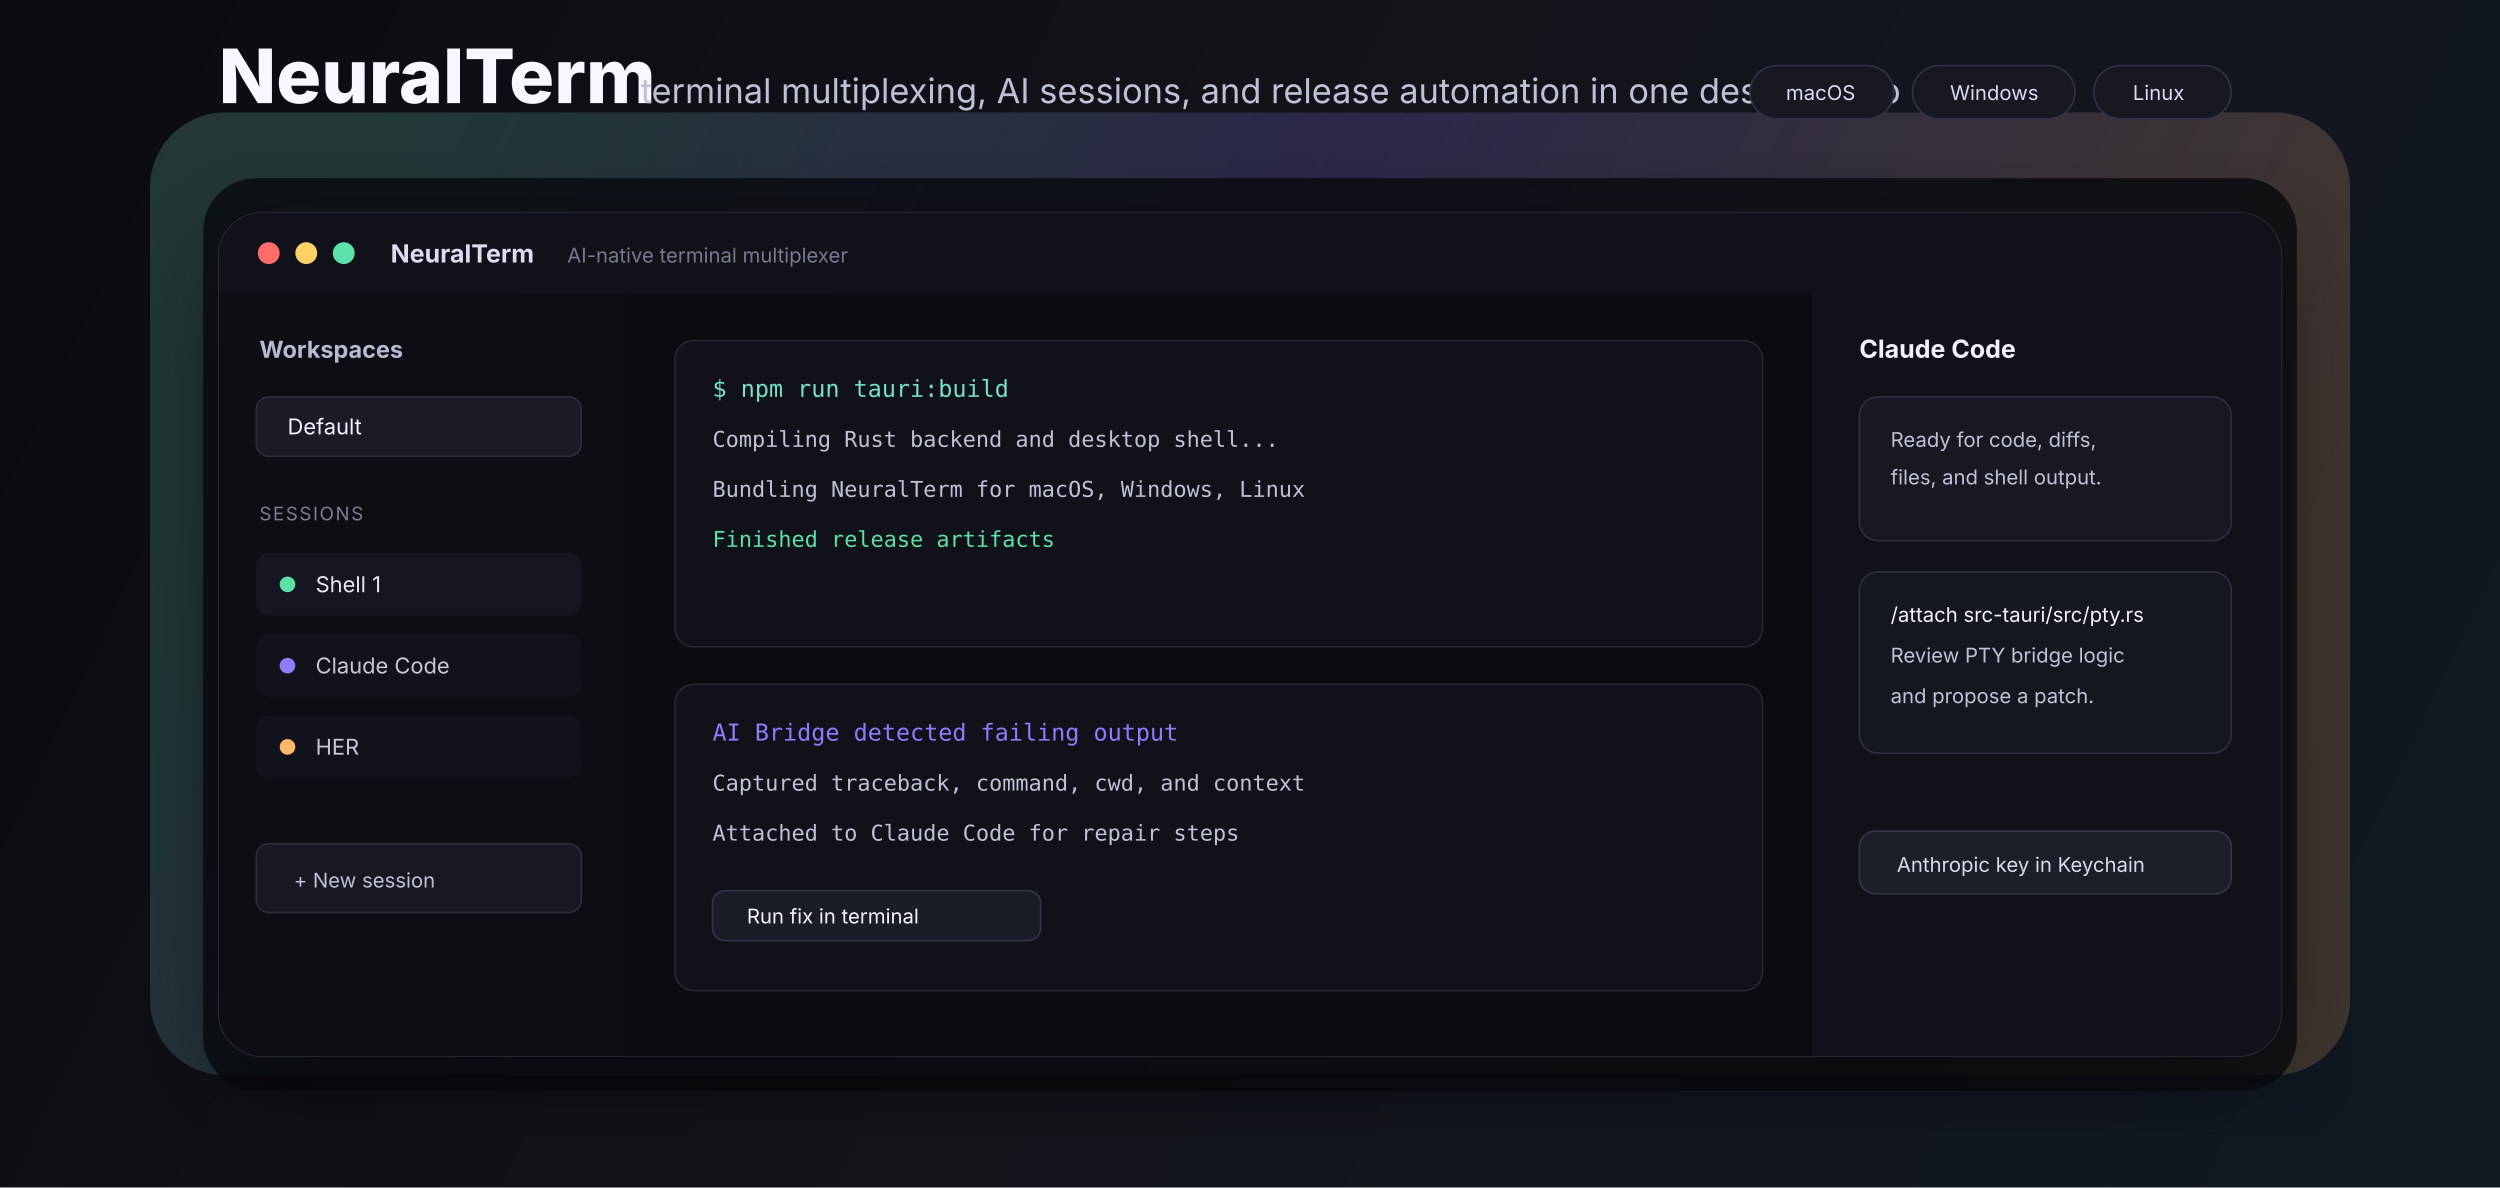
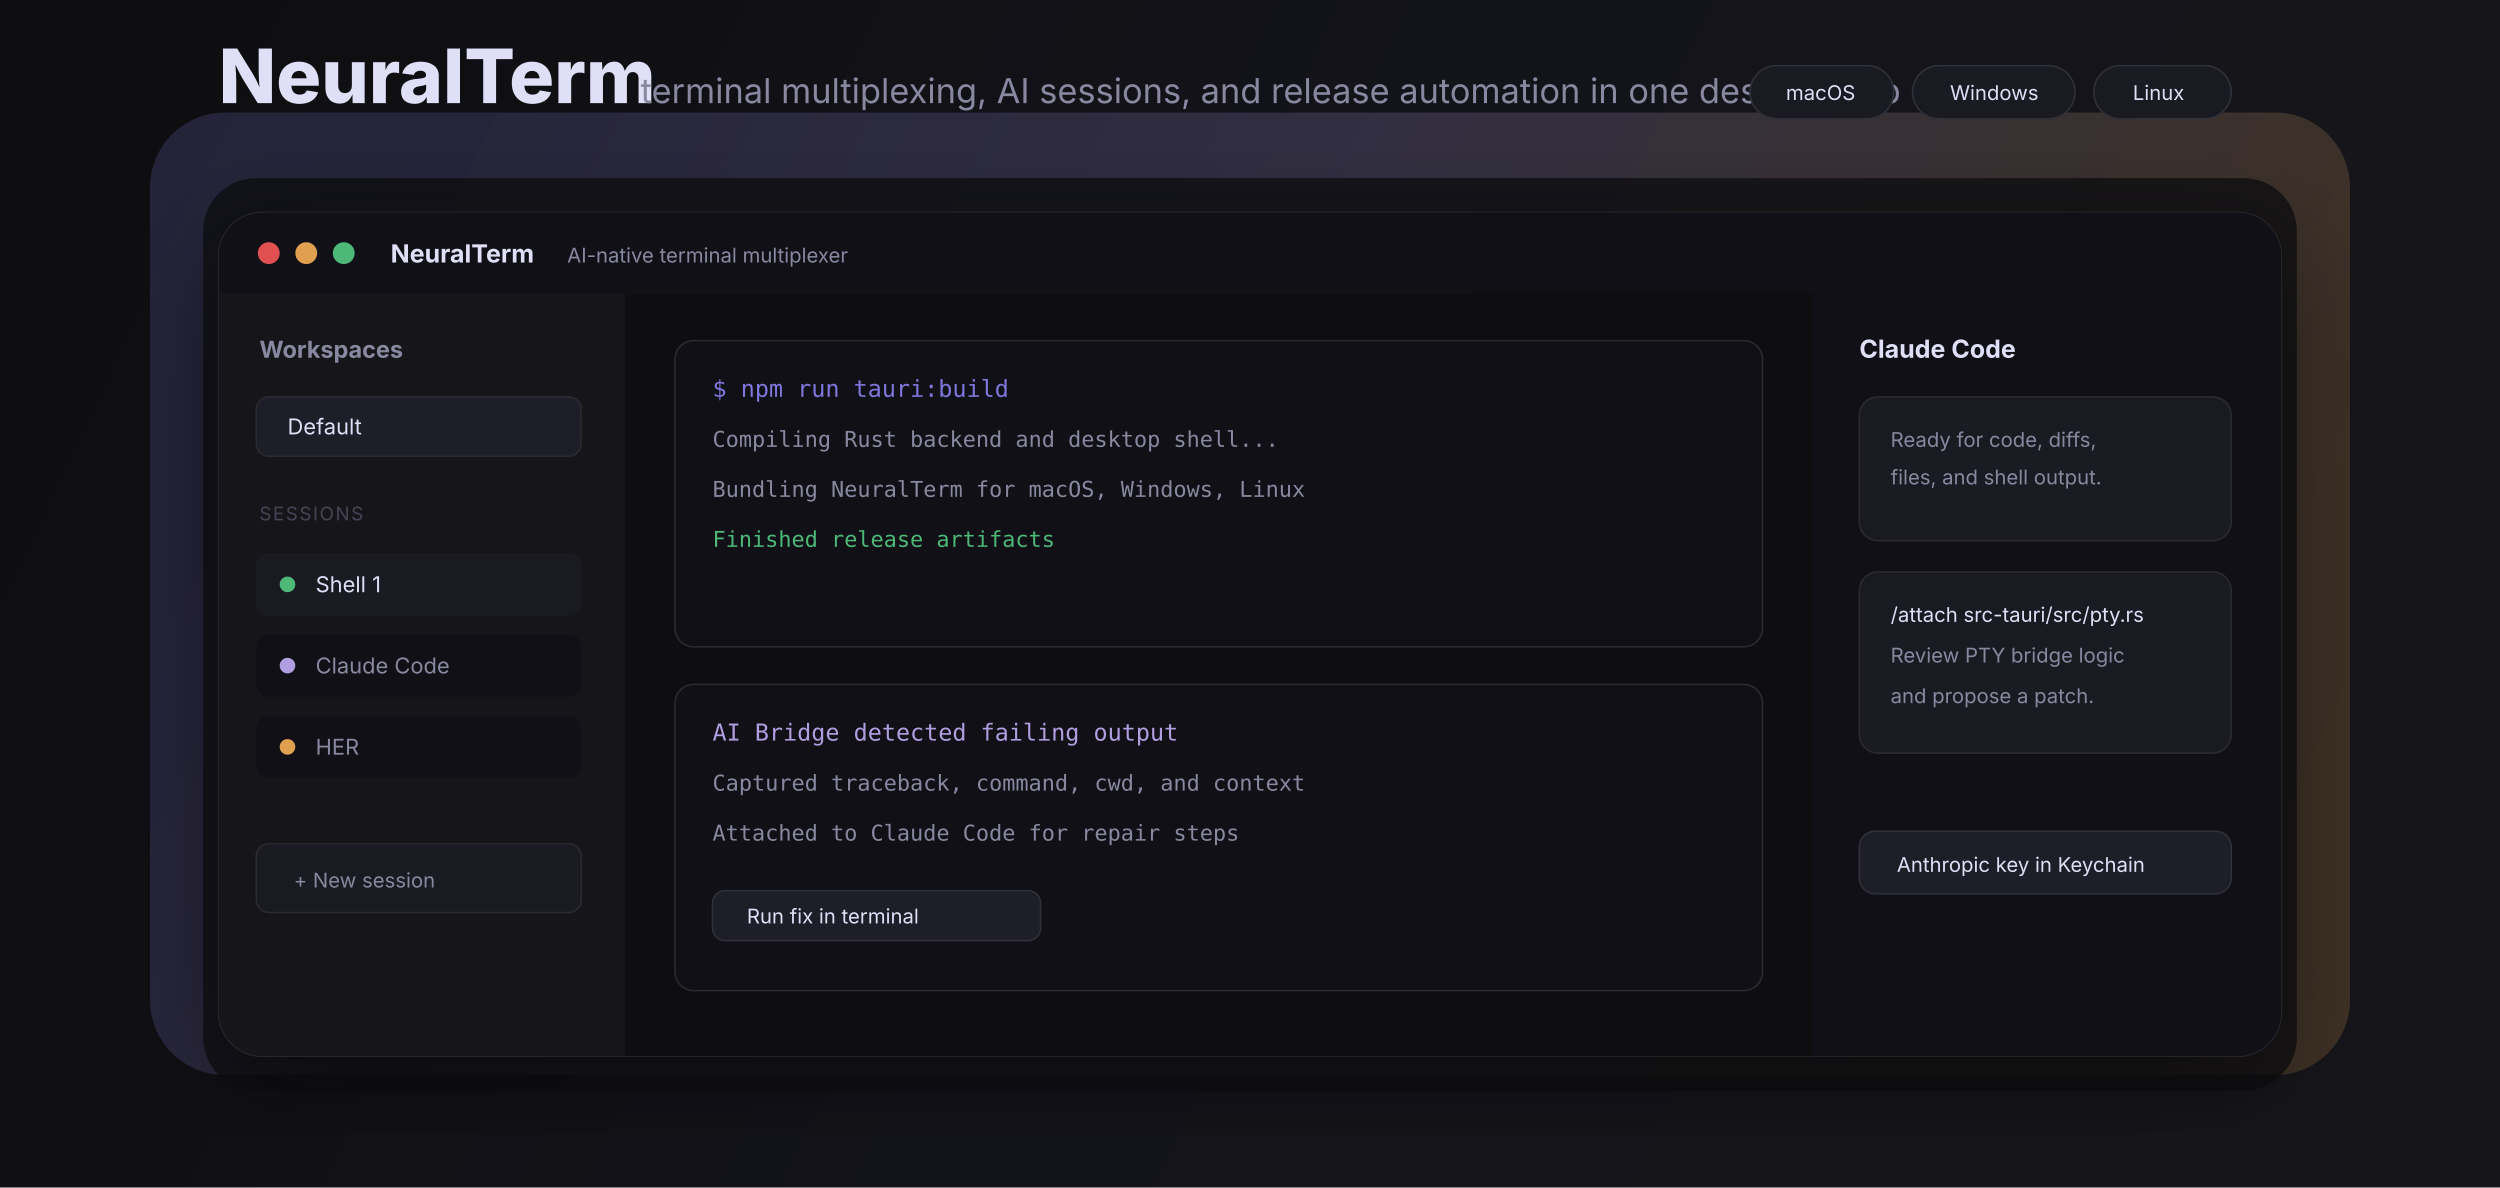
<svg xmlns="http://www.w3.org/2000/svg" width="1600" height="760" viewBox="0 0 1600 760" fill="none" role="img" aria-labelledby="title desc">
  <defs>
    <linearGradient id="bg" x1="80" y1="40" x2="1520" y2="720" gradientUnits="userSpaceOnUse">
-       <stop stop-color="#0B0C10" />
-       <stop offset="0.48" stop-color="#13131A" />
-       <stop offset="1" stop-color="#101822" />
+       <stop stop-color="#0e0e10" />
+       <stop offset="0.48" stop-color="#13131a" />
+       <stop offset="1" stop-color="#16161a" />
    </linearGradient>
    <linearGradient id="accent" x1="240" y1="118" x2="1340" y2="648" gradientUnits="userSpaceOnUse">
-       <stop stop-color="#78E0C7" />
-       <stop offset="0.46" stop-color="#8C7CFF" />
-       <stop offset="1" stop-color="#FFB86B" />
+       <stop stop-color="#7f77dd" />
+       <stop offset="0.46" stop-color="#b09ee0" />
+       <stop offset="1" stop-color="#e0a050" />
    </linearGradient>
    <linearGradient id="panel" x1="180" y1="150" x2="1420" y2="692" gradientUnits="userSpaceOnUse">
-       <stop stop-color="#171821" />
-       <stop offset="1" stop-color="#0D0E14" />
+       <stop stop-color="#1a1a22" />
+       <stop offset="1" stop-color="#0e0e10" />
    </linearGradient>
    <filter id="shadow" x="95" y="98" width="1410" height="628" filterUnits="userSpaceOnUse" color-interpolation-filters="sRGB">
      <feFlood flood-opacity="0" result="BackgroundImageFix" />
      <feColorMatrix in="SourceAlpha" type="matrix" values="0 0 0 0 0 0 0 0 0 0 0 0 0 0 0 0 0 0 127 0" result="hardAlpha" />
      <feOffset dy="24" />
      <feGaussianBlur stdDeviation="34" />
      <feComposite in2="hardAlpha" operator="out" />
      <feColorMatrix type="matrix" values="0 0 0 0 0.02 0 0 0 0 0.02 0 0 0 0 0.03 0 0 0 0.55 0" />
      <feBlend mode="normal" in2="BackgroundImageFix" result="effect1_dropShadow" />
      <feBlend mode="normal" in="SourceGraphic" in2="effect1_dropShadow" result="shape" />
    </filter>
    <clipPath id="windowClip">
      <rect x="140" y="136" width="1320" height="540" rx="28" />
    </clipPath>
  </defs>
  <rect width="1600" height="760" fill="url(#bg)" />
  <rect x="96" y="72" width="1408" height="616" rx="48" fill="url(#accent)" opacity="0.2" />
-   <rect x="130" y="114" width="1340" height="584" rx="34" fill="#08090D" opacity="0.8" />
+   <rect x="130" y="114" width="1340" height="584" rx="34" fill="#0e0e10" opacity="0.8" />
  <g filter="url(#shadow)">
-     <rect x="140" y="136" width="1320" height="540" rx="28" fill="url(#panel)" stroke="#2B2D39" />
+     <rect x="140" y="136" width="1320" height="540" rx="28" fill="url(#panel)" stroke="#2a2a30" />
    <g clip-path="url(#windowClip)">
-       <rect x="140" y="136" width="1320" height="52" fill="#101119" />
-       <circle cx="172" cy="162" r="7" fill="#FF6B6B" />
-       <circle cx="196" cy="162" r="7" fill="#FFD166" />
-       <circle cx="220" cy="162" r="7" fill="#5CE1A9" />
-       <text x="250" y="168" fill="#DCDCF3" font-family="Inter, Arial, sans-serif" font-size="16" font-weight="700">NeuralTerm</text>
-       <text x="363" y="168" fill="#777A8F" font-family="Inter, Arial, sans-serif" font-size="13">AI-native terminal multiplexer</text>
-       <rect x="140" y="188" width="260" height="488" fill="#0D0E13" />
-       <text x="166" y="229" fill="#B7BAD0" font-family="Inter, Arial, sans-serif" font-size="15" font-weight="700">Workspaces</text>
-       <rect x="164" y="254" width="208" height="38" rx="8" fill="#1A1B26" stroke="#2C2E3A" />
-       <text x="184" y="278" fill="#F2F1FF" font-family="Inter, Arial, sans-serif" font-size="14">Default</text>
-       <text x="166" y="333" fill="#7B7E90" font-family="Inter, Arial, sans-serif" font-size="12" letter-spacing="1">SESSIONS</text>
-       <rect x="164" y="354" width="208" height="40" rx="8" fill="#151620" />
-       <circle cx="184" cy="374" r="5" fill="#5CE1A9" />
-       <text x="202" y="379" fill="#E7E7F7" font-family="Inter, Arial, sans-serif" font-size="14">Shell 1</text>
-       <rect x="164" y="406" width="208" height="40" rx="8" fill="#11121A" />
-       <circle cx="184" cy="426" r="5" fill="#8C7CFF" />
-       <text x="202" y="431" fill="#C7C9D8" font-family="Inter, Arial, sans-serif" font-size="14">Claude Code</text>
-       <rect x="164" y="458" width="208" height="40" rx="8" fill="#11121A" />
-       <circle cx="184" cy="478" r="5" fill="#FFB86B" />
-       <text x="202" y="483" fill="#C7C9D8" font-family="Inter, Arial, sans-serif" font-size="14">HER</text>
-       <rect x="164" y="540" width="208" height="44" rx="8" fill="#171821" stroke="#2C2E3A" />
-       <text x="188" y="568" fill="#BFC2D6" font-family="Inter, Arial, sans-serif" font-size="13">+ New session</text>
-       <rect x="400" y="188" width="760" height="488" fill="#0B0C10" />
-       <rect x="432" y="218" width="696" height="196" rx="12" fill="#101119" stroke="#252835" />
-       <rect x="432" y="438" width="696" height="196" rx="12" fill="#101119" stroke="#252835" />
-       <text x="456" y="254" fill="#78E0C7" font-family="SFMono-Regular, Menlo, Consolas, monospace" font-size="15">$ npm run tauri:build</text>
-       <text x="456" y="286" fill="#BFC2D6" font-family="SFMono-Regular, Menlo, Consolas, monospace" font-size="14">Compiling Rust backend and desktop shell...</text>
-       <text x="456" y="318" fill="#BFC2D6" font-family="SFMono-Regular, Menlo, Consolas, monospace" font-size="14">Bundling NeuralTerm for macOS, Windows, Linux</text>
-       <text x="456" y="350" fill="#5CE1A9" font-family="SFMono-Regular, Menlo, Consolas, monospace" font-size="14">Finished release artifacts</text>
-       <text x="456" y="474" fill="#8C7CFF" font-family="SFMono-Regular, Menlo, Consolas, monospace" font-size="15">AI Bridge detected failing output</text>
-       <text x="456" y="506" fill="#BFC2D6" font-family="SFMono-Regular, Menlo, Consolas, monospace" font-size="14">Captured traceback, command, cwd, and context</text>
-       <text x="456" y="538" fill="#BFC2D6" font-family="SFMono-Regular, Menlo, Consolas, monospace" font-size="14">Attached to Claude Code for repair steps</text>
-       <rect x="456" y="570" width="210" height="32" rx="8" fill="#1A1C28" stroke="#33364A" />
-       <text x="478" y="591" fill="#F4F4FF" font-family="Inter, Arial, sans-serif" font-size="13">Run fix in terminal</text>
-       <rect x="1160" y="188" width="300" height="488" fill="#101119" />
-       <text x="1190" y="229" fill="#F2F1FF" font-family="Inter, Arial, sans-serif" font-size="16" font-weight="700">Claude Code</text>
-       <rect x="1190" y="254" width="238" height="92" rx="12" fill="#171821" stroke="#2D3040" />
-       <text x="1210" y="286" fill="#BFC2D6" font-family="Inter, Arial, sans-serif" font-size="13">Ready for code, diffs,</text>
-       <text x="1210" y="310" fill="#BFC2D6" font-family="Inter, Arial, sans-serif" font-size="13">files, and shell output.</text>
-       <rect x="1190" y="366" width="238" height="116" rx="12" fill="#151720" stroke="#2D3040" />
-       <text x="1210" y="398" fill="#F3F2FF" font-family="Inter, Arial, sans-serif" font-size="13">/attach src-tauri/src/pty.rs</text>
-       <text x="1210" y="424" fill="#BFC2D6" font-family="Inter, Arial, sans-serif" font-size="13">Review PTY bridge logic</text>
-       <text x="1210" y="450" fill="#BFC2D6" font-family="Inter, Arial, sans-serif" font-size="13">and propose a patch.</text>
-       <rect x="1190" y="532" width="238" height="40" rx="10" fill="#1C1E2A" stroke="#34374A" />
-       <text x="1214" y="558" fill="#D9DAEA" font-family="Inter, Arial, sans-serif" font-size="13">Anthropic key in Keychain</text>
+       <rect x="140" y="136" width="1320" height="52" fill="#101016" />
+       <circle cx="172" cy="162" r="7" fill="#e05050" />
+       <circle cx="196" cy="162" r="7" fill="#e0a050" />
+       <circle cx="220" cy="162" r="7" fill="#4db877" />
+       <text x="250" y="168" fill="#e0dff8" font-family="Inter, Arial, sans-serif" font-size="16" font-weight="700">NeuralTerm</text>
+       <text x="363" y="168" fill="#8888a0" font-family="Inter, Arial, sans-serif" font-size="13">AI-native terminal multiplexer</text>
+       <rect x="140" y="188" width="260" height="488" fill="#16161a" />
+       <text x="166" y="229" fill="#8888a0" font-family="Inter, Arial, sans-serif" font-size="15" font-weight="700">Workspaces</text>
+       <rect x="164" y="254" width="208" height="38" rx="8" fill="#1e1e28" stroke="#2a2a30" />
+       <text x="184" y="278" fill="#e0dff8" font-family="Inter, Arial, sans-serif" font-size="14">Default</text>
+       <text x="166" y="333" fill="#444455" font-family="Inter, Arial, sans-serif" font-size="12" letter-spacing="1">SESSIONS</text>
+       <rect x="164" y="354" width="208" height="40" rx="8" fill="#1a1a22" />
+       <circle cx="184" cy="374" r="5" fill="#4db877" />
+       <text x="202" y="379" fill="#e0dff8" font-family="Inter, Arial, sans-serif" font-size="14">Shell 1</text>
+       <rect x="164" y="406" width="208" height="40" rx="8" fill="#101016" />
+       <circle cx="184" cy="426" r="5" fill="#b09ee0" />
+       <text x="202" y="431" fill="#8888a0" font-family="Inter, Arial, sans-serif" font-size="14">Claude Code</text>
+       <rect x="164" y="458" width="208" height="40" rx="8" fill="#101016" />
+       <circle cx="184" cy="478" r="5" fill="#e0a050" />
+       <text x="202" y="483" fill="#8888a0" font-family="Inter, Arial, sans-serif" font-size="14">HER</text>
+       <rect x="164" y="540" width="208" height="44" rx="8" fill="#1a1a22" stroke="#2a2a30" />
+       <text x="188" y="568" fill="#8888a0" font-family="Inter, Arial, sans-serif" font-size="13">+ New session</text>
+       <rect x="400" y="188" width="760" height="488" fill="#0e0e10" />
+       <rect x="432" y="218" width="696" height="196" rx="12" fill="#101016" stroke="#2a2a30" />
+       <rect x="432" y="438" width="696" height="196" rx="12" fill="#101016" stroke="#2a2a30" />
+       <text x="456" y="254" fill="#7f77dd" font-family="SFMono-Regular, Menlo, Consolas, monospace" font-size="15">$ npm run tauri:build</text>
+       <text x="456" y="286" fill="#8888a0" font-family="SFMono-Regular, Menlo, Consolas, monospace" font-size="14">Compiling Rust backend and desktop shell...</text>
+       <text x="456" y="318" fill="#8888a0" font-family="SFMono-Regular, Menlo, Consolas, monospace" font-size="14">Bundling NeuralTerm for macOS, Windows, Linux</text>
+       <text x="456" y="350" fill="#4db877" font-family="SFMono-Regular, Menlo, Consolas, monospace" font-size="14">Finished release artifacts</text>
+       <text x="456" y="474" fill="#b09ee0" font-family="SFMono-Regular, Menlo, Consolas, monospace" font-size="15">AI Bridge detected failing output</text>
+       <text x="456" y="506" fill="#8888a0" font-family="SFMono-Regular, Menlo, Consolas, monospace" font-size="14">Captured traceback, command, cwd, and context</text>
+       <text x="456" y="538" fill="#8888a0" font-family="SFMono-Regular, Menlo, Consolas, monospace" font-size="14">Attached to Claude Code for repair steps</text>
+       <rect x="456" y="570" width="210" height="32" rx="8" fill="#1e1e28" stroke="#30303a" />
+       <text x="478" y="591" fill="#e0dff8" font-family="Inter, Arial, sans-serif" font-size="13">Run fix in terminal</text>
+       <rect x="1160" y="188" width="300" height="488" fill="#101016" />
+       <text x="1190" y="229" fill="#e0dff8" font-family="Inter, Arial, sans-serif" font-size="16" font-weight="700">Claude Code</text>
+       <rect x="1190" y="254" width="238" height="92" rx="12" fill="#1a1a22" stroke="#2a2a30" />
+       <text x="1210" y="286" fill="#8888a0" font-family="Inter, Arial, sans-serif" font-size="13">Ready for code, diffs,</text>
+       <text x="1210" y="310" fill="#8888a0" font-family="Inter, Arial, sans-serif" font-size="13">files, and shell output.</text>
+       <rect x="1190" y="366" width="238" height="116" rx="12" fill="#1a1a22" stroke="#2a2a30" />
+       <text x="1210" y="398" fill="#e0dff8" font-family="Inter, Arial, sans-serif" font-size="13">/attach src-tauri/src/pty.rs</text>
+       <text x="1210" y="424" fill="#8888a0" font-family="Inter, Arial, sans-serif" font-size="13">Review PTY bridge logic</text>
+       <text x="1210" y="450" fill="#8888a0" font-family="Inter, Arial, sans-serif" font-size="13">and propose a patch.</text>
+       <rect x="1190" y="532" width="238" height="40" rx="10" fill="#1e1e28" stroke="#30303a" />
+       <text x="1214" y="558" fill="#e0dff8" font-family="Inter, Arial, sans-serif" font-size="13">Anthropic key in Keychain</text>
    </g>
  </g>
-   <text x="140" y="66" fill="#F7F7FF" font-family="Inter, Arial, sans-serif" font-size="48" font-weight="800">NeuralTerm</text>
-   <text x="410" y="66" fill="#BFC2D6" font-family="Inter, Arial, sans-serif" font-size="22">terminal multiplexing, AI sessions, and release automation in one desktop app</text>
+   <text x="140" y="66" fill="#e0dff8" font-family="Inter, Arial, sans-serif" font-size="48" font-weight="800">NeuralTerm</text>
+   <text x="410" y="66" fill="#8888a0" font-family="Inter, Arial, sans-serif" font-size="22">terminal multiplexing, AI sessions, and release automation in one desktop app</text>
  <g>
-     <rect x="1120" y="42" width="92" height="34" rx="17" fill="#171821" stroke="#303348" />
-     <text x="1143" y="64" fill="#DADCF1" font-family="Inter, Arial, sans-serif" font-size="13">macOS</text>
-     <rect x="1224" y="42" width="104" height="34" rx="17" fill="#171821" stroke="#303348" />
-     <text x="1248" y="64" fill="#DADCF1" font-family="Inter, Arial, sans-serif" font-size="13">Windows</text>
-     <rect x="1340" y="42" width="88" height="34" rx="17" fill="#171821" stroke="#303348" />
-     <text x="1365" y="64" fill="#DADCF1" font-family="Inter, Arial, sans-serif" font-size="13">Linux</text>
+     <rect x="1120" y="42" width="92" height="34" rx="17" fill="#1a1a22" stroke="#30303a" />
+     <text x="1143" y="64" fill="#e0dff8" font-family="Inter, Arial, sans-serif" font-size="13">macOS</text>
+     <rect x="1224" y="42" width="104" height="34" rx="17" fill="#1a1a22" stroke="#30303a" />
+     <text x="1248" y="64" fill="#e0dff8" font-family="Inter, Arial, sans-serif" font-size="13">Windows</text>
+     <rect x="1340" y="42" width="88" height="34" rx="17" fill="#1a1a22" stroke="#30303a" />
+     <text x="1365" y="64" fill="#e0dff8" font-family="Inter, Arial, sans-serif" font-size="13">Linux</text>
  </g>
</svg>
